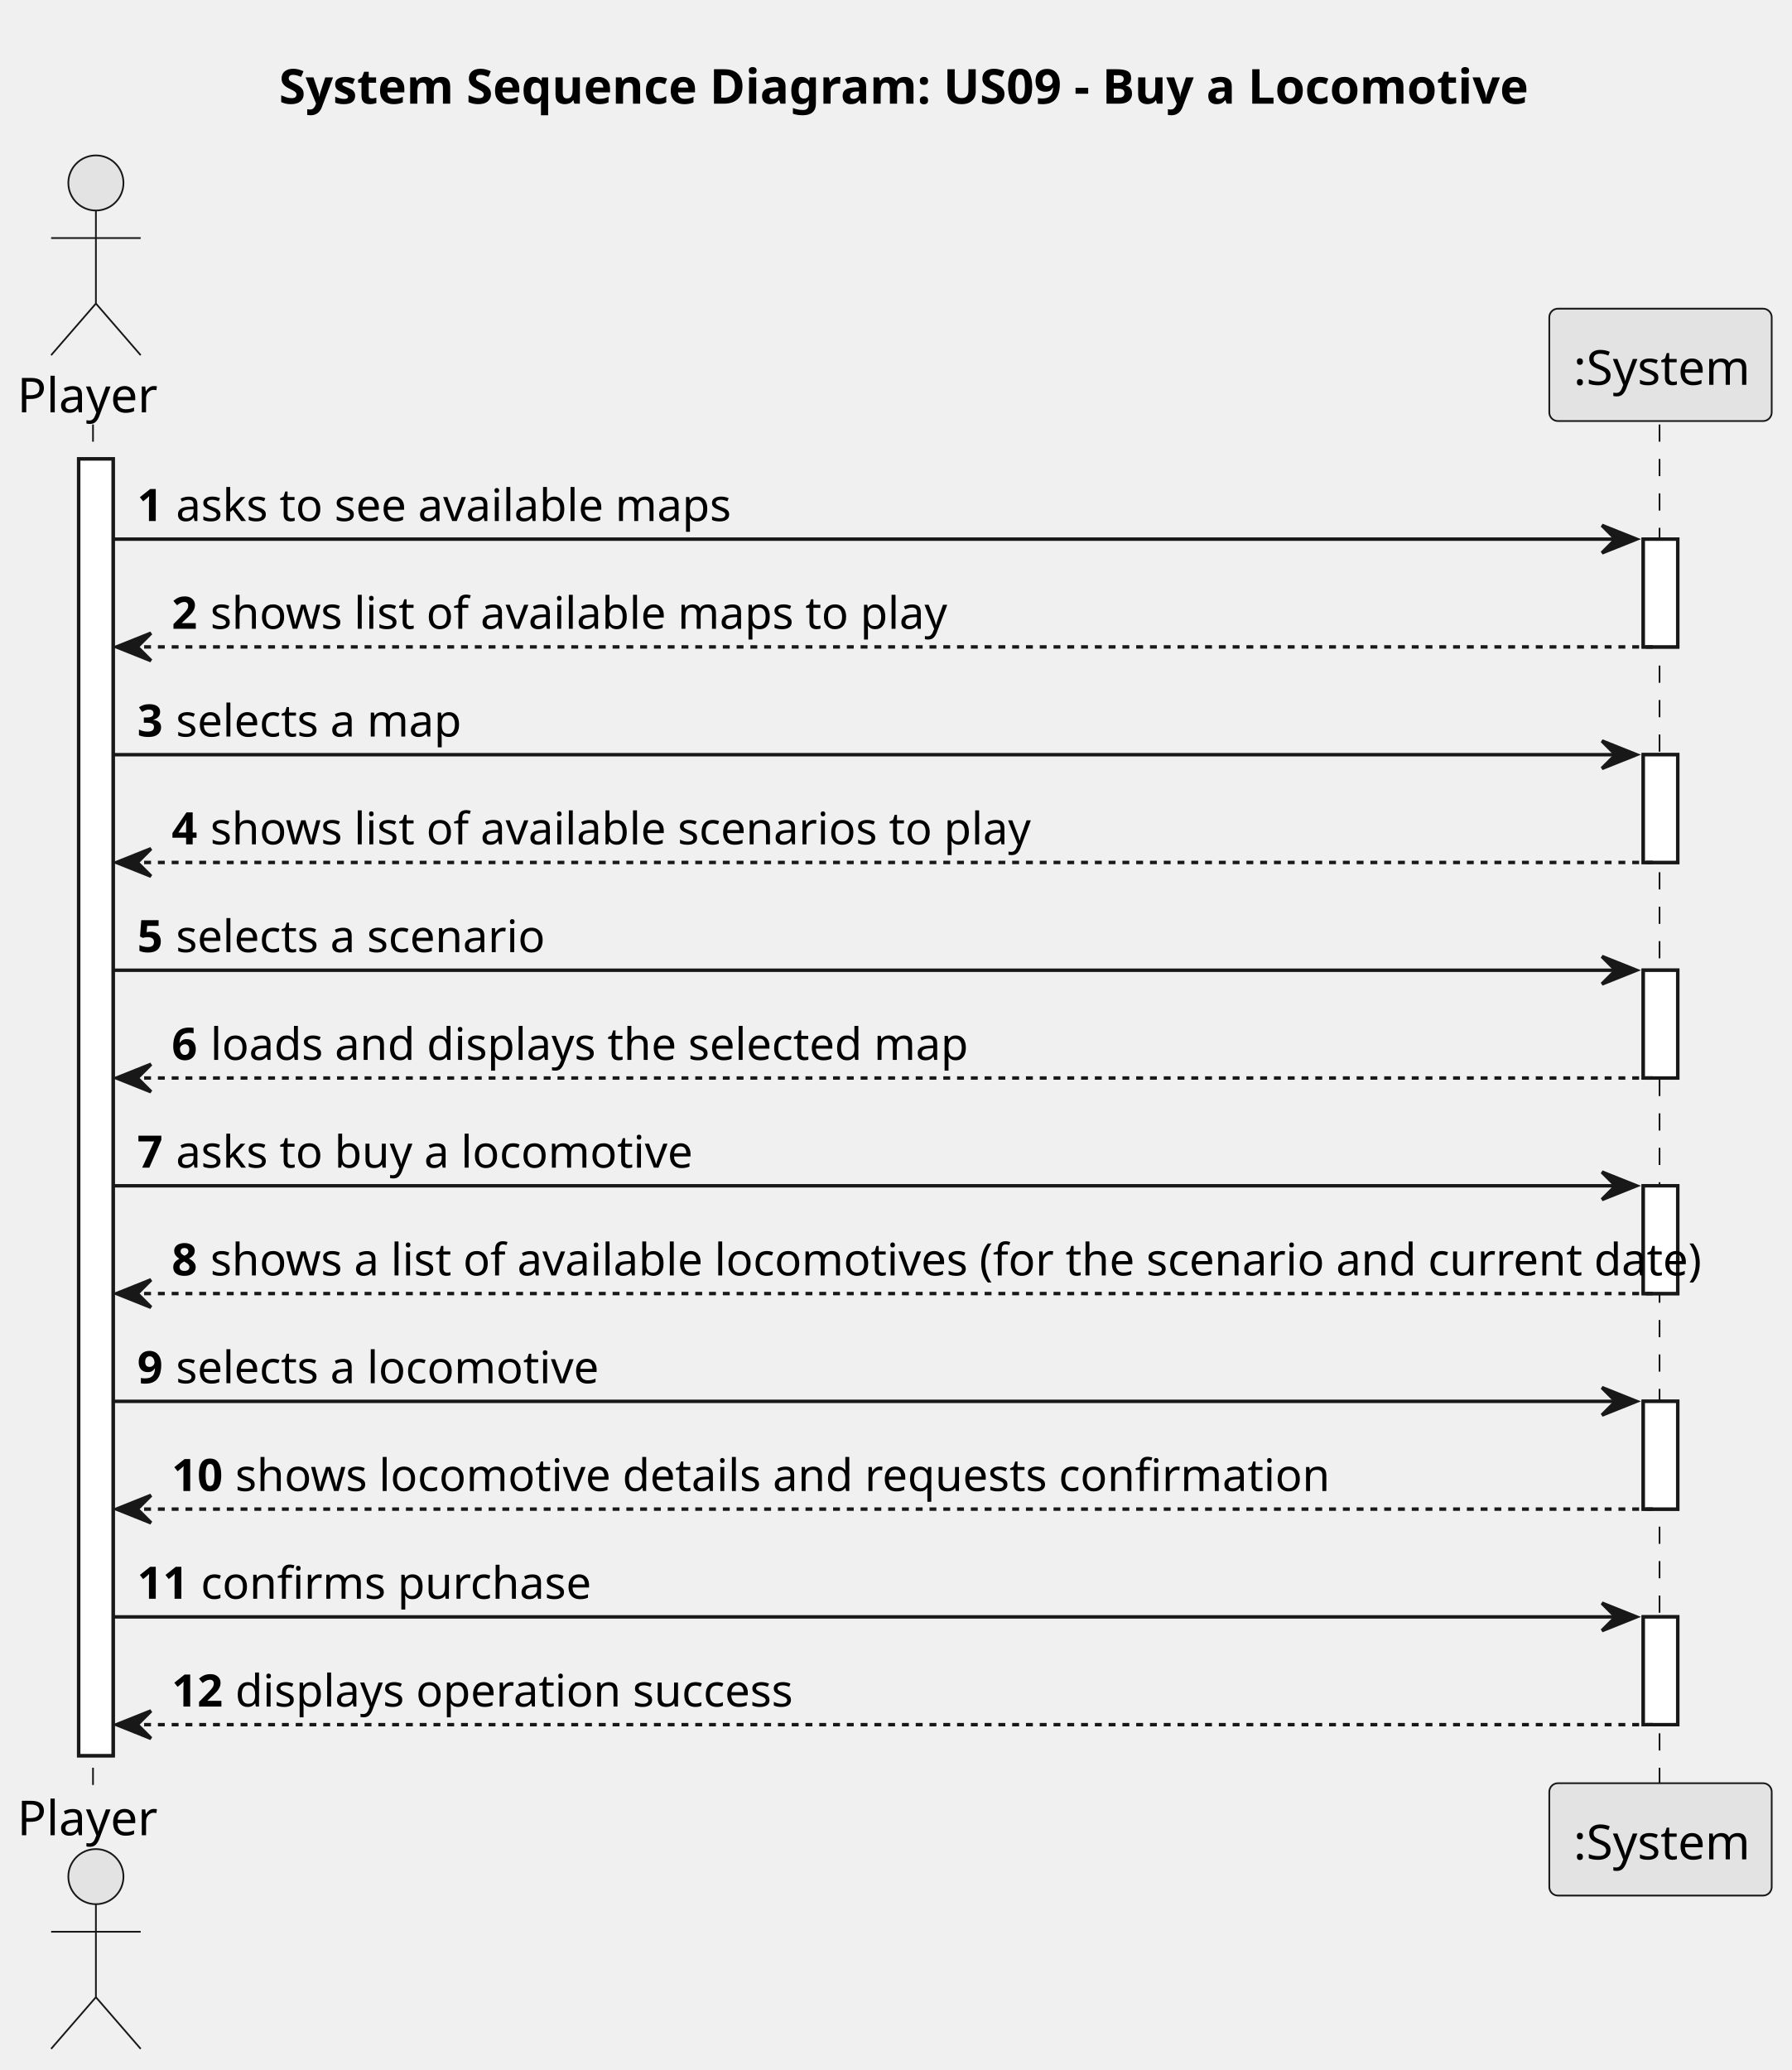
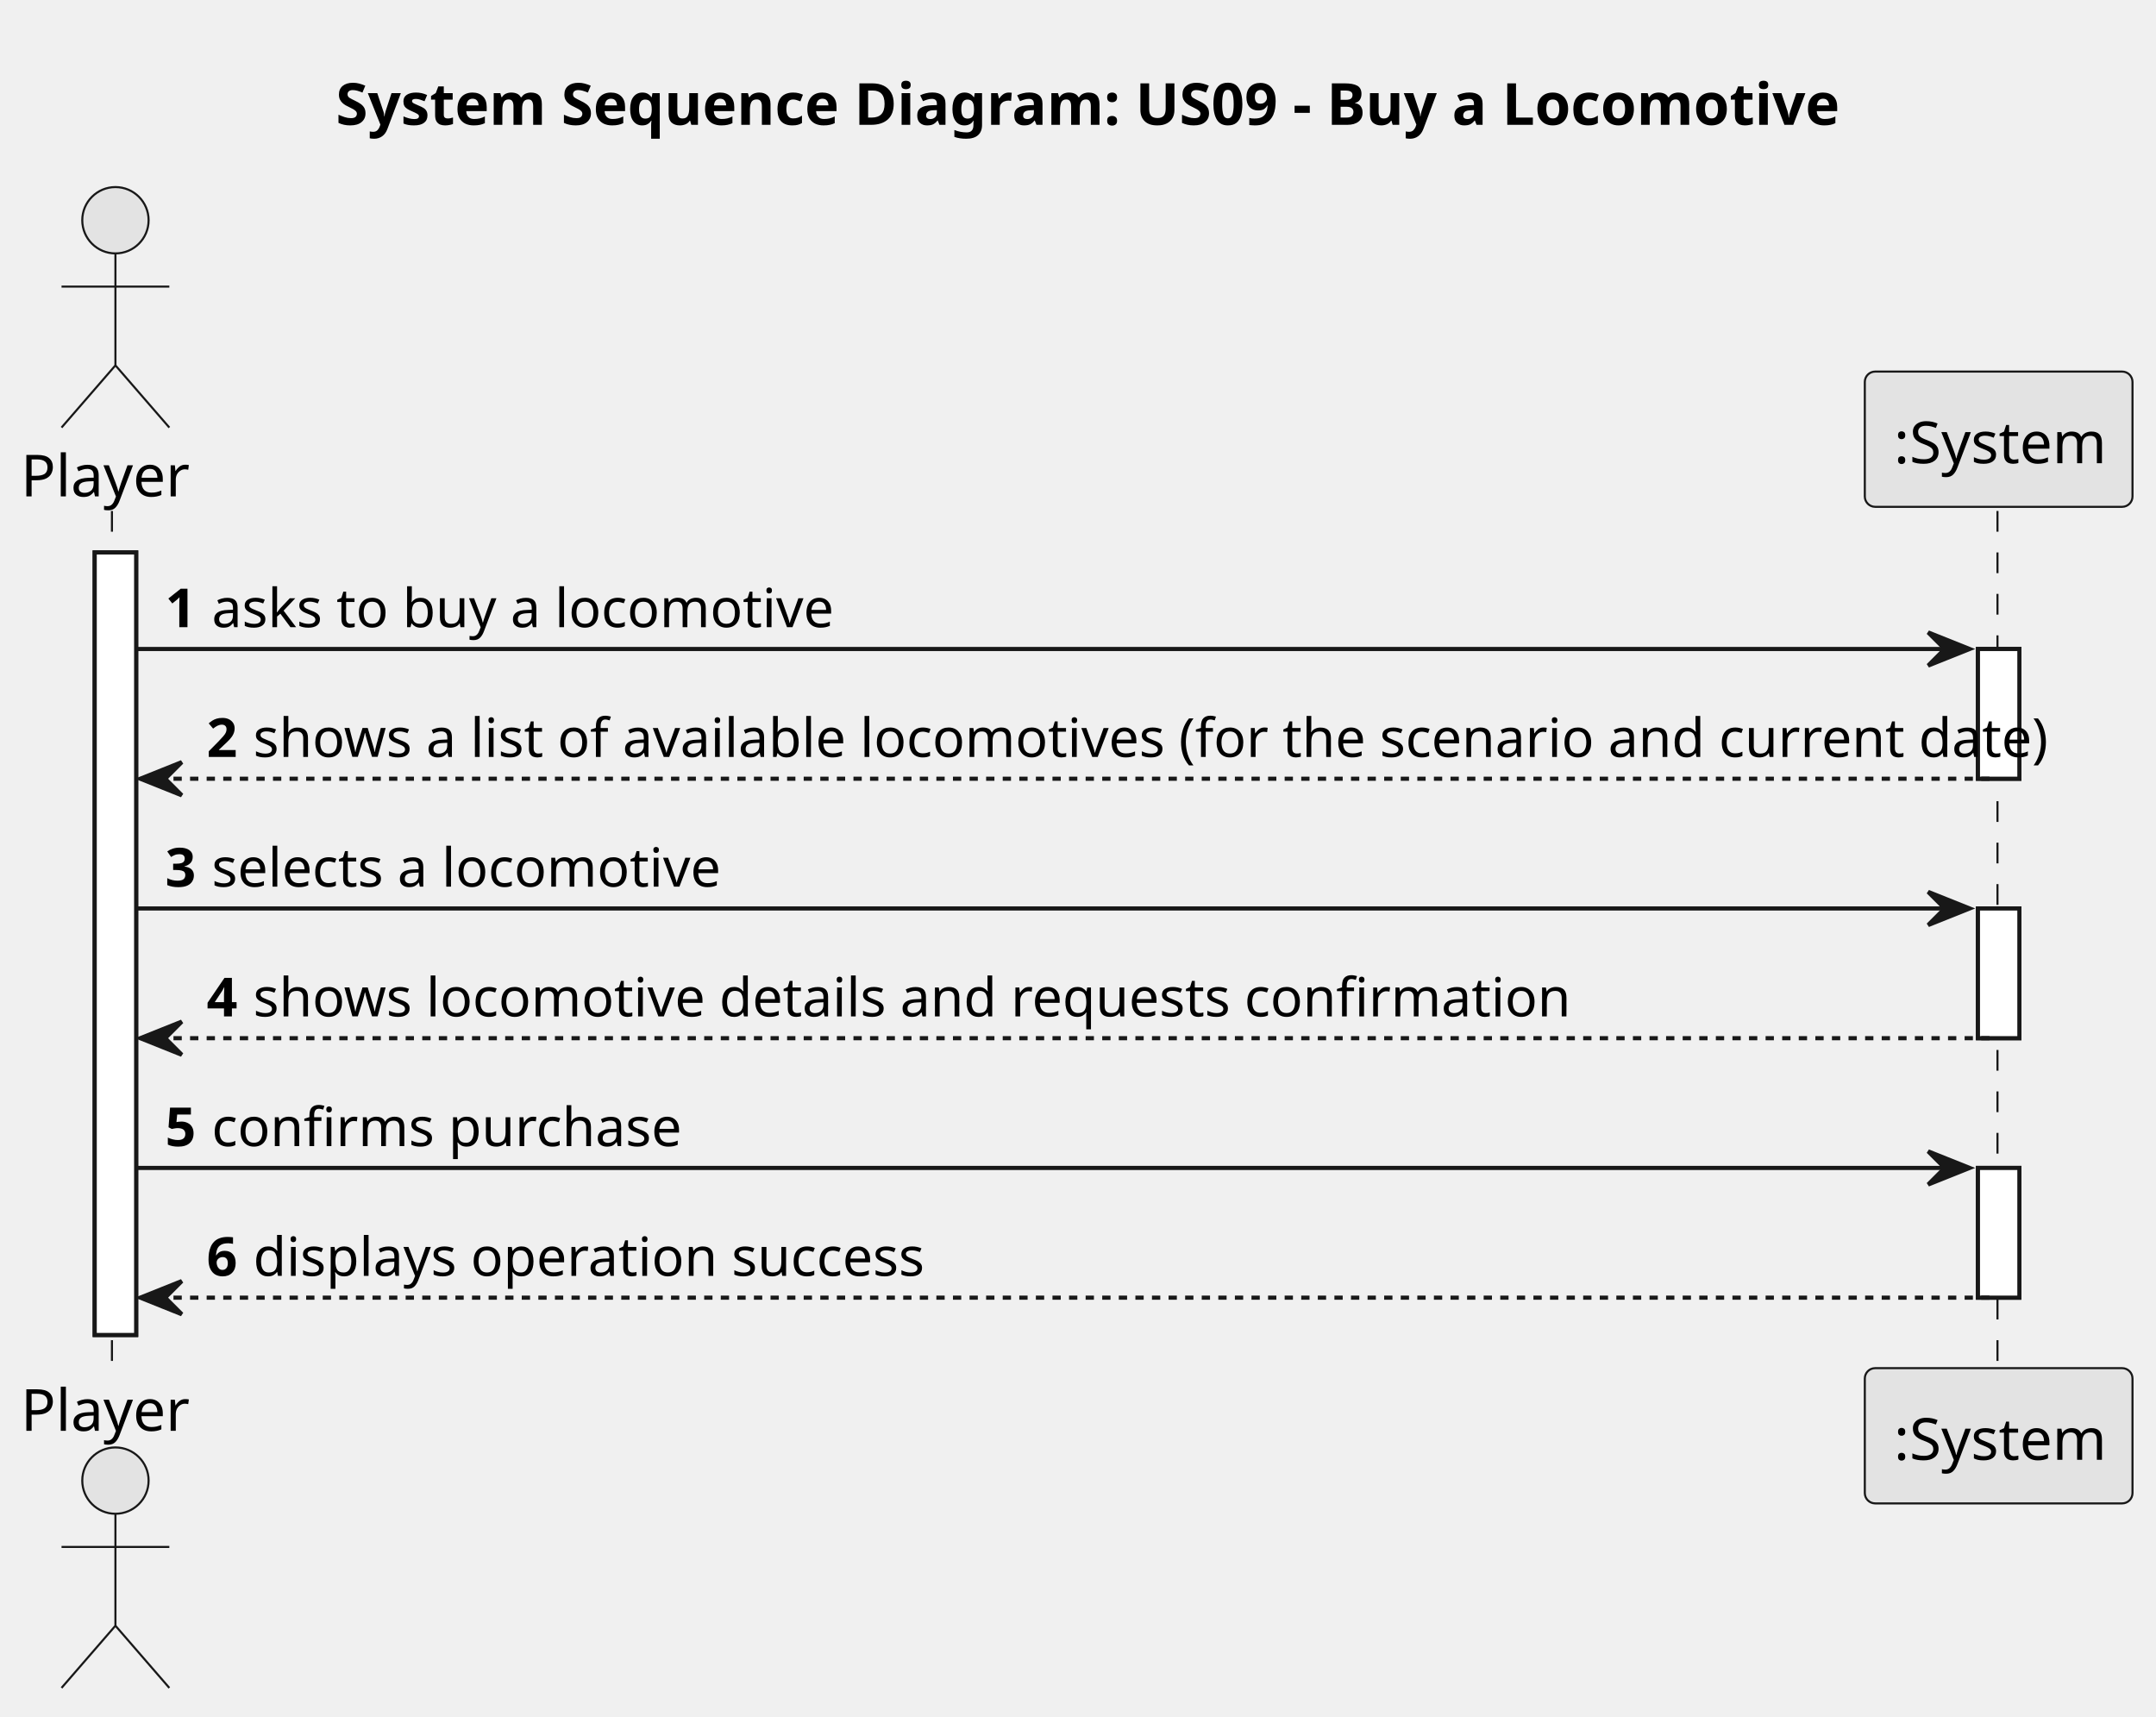
- <svg xmlns="http://www.w3.org/2000/svg" contentStyleType="text/css" height="601px" preserveAspectRatio="none" style="width:520px;height:601px;background:#FFFFFF;" version="1.1" viewBox="0 0 520 601" width="520px" zoomAndPan="magnify">
+ <svg xmlns="http://www.w3.org/2000/svg" contentStyleType="text/css" height="414px" preserveAspectRatio="none" style="width:520px;height:414px;background:#FFFFFF;" version="1.1" viewBox="0 0 520 414" width="520px" zoomAndPan="magnify">
  <defs />
  <g>
    <text fill="#000000" font-family="sans-serif" font-size="14" font-weight="bold" lengthAdjust="spacing" textLength="356.337" x="80.998" y="30.107">System Sequence Diagram: US09 - Buy a Locomotive</text>
-     <rect fill="#FFFFFF" height="376.492" style="stroke:#181818;stroke-width:1.0;" width="10" x="22.841" y="133.242" />
+     <rect fill="#FFFFFF" height="188.746" style="stroke:#181818;stroke-width:1.0;" width="10" x="22.841" y="133.242" />
    <rect fill="#FFFFFF" height="31.291" style="stroke:#181818;stroke-width:1.0;" width="10" x="477.051" y="156.533" />
    <rect fill="#FFFFFF" height="31.291" style="stroke:#181818;stroke-width:1.0;" width="10" x="477.051" y="219.115" />
    <rect fill="#FFFFFF" height="31.291" style="stroke:#181818;stroke-width:1.0;" width="10" x="477.051" y="281.697" />
-     <rect fill="#FFFFFF" height="31.291" style="stroke:#181818;stroke-width:1.0;" width="10" x="477.051" y="344.279" />
-     <rect fill="#FFFFFF" height="31.291" style="stroke:#181818;stroke-width:1.0;" width="10" x="477.051" y="406.861" />
-     <rect fill="#FFFFFF" height="31.291" style="stroke:#181818;stroke-width:1.0;" width="10" x="477.051" y="469.443" />
-     <line style="stroke:#181818;stroke-width:0.5;stroke-dasharray:5.0,5.0;" x1="27" x2="27" y1="123.242" y2="518.734" />
-     <line style="stroke:#181818;stroke-width:0.5;stroke-dasharray:5.0,5.0;" x1="481.768" x2="481.768" y1="123.242" y2="518.734" />
+     <line style="stroke:#181818;stroke-width:0.5;stroke-dasharray:5.0,5.0;" x1="27" x2="27" y1="123.242" y2="330.988" />
+     <line style="stroke:#181818;stroke-width:0.5;stroke-dasharray:5.0,5.0;" x1="481.768" x2="481.768" y1="123.242" y2="330.988" />
    <text fill="#000000" font-family="sans-serif" font-size="14" lengthAdjust="spacing" textLength="39.683" x="5" y="119.728">Player</text>
    <ellipse cx="27.841" cy="53.121" fill="#E3E3E3" rx="8" ry="8" style="stroke:#181818;stroke-width:0.5;" />
    <path d="M27.841,61.121 L27.841,88.121 M14.841,69.121 L40.841,69.121 M27.841,88.121 L14.841,103.121 M27.841,88.121 L40.841,103.121 " fill="none" style="stroke:#181818;stroke-width:0.5;" />
-     <text fill="#000000" font-family="sans-serif" font-size="14" lengthAdjust="spacing" textLength="39.683" x="5" y="532.842">Player</text>
-     <ellipse cx="27.841" cy="544.856" fill="#E3E3E3" rx="8" ry="8" style="stroke:#181818;stroke-width:0.5;" />
-     <path d="M27.841,552.856 L27.841,579.856 M14.841,560.856 L40.841,560.856 M27.841,579.856 L14.841,594.856 M27.841,579.856 L40.841,594.856 " fill="none" style="stroke:#181818;stroke-width:0.5;" />
+     <text fill="#000000" font-family="sans-serif" font-size="14" lengthAdjust="spacing" textLength="39.683" x="5" y="345.096">Player</text>
+     <ellipse cx="27.841" cy="357.109" fill="#E3E3E3" rx="8" ry="8" style="stroke:#181818;stroke-width:0.5;" />
+     <path d="M27.841,365.109 L27.841,392.109 M14.841,373.109 L40.841,373.109 M27.841,392.109 L14.841,407.109 M27.841,392.109 L40.841,407.109 " fill="none" style="stroke:#181818;stroke-width:0.5;" />
    <rect fill="#E3E3E3" height="32.621" rx="2.5" ry="2.5" style="stroke:#181818;stroke-width:0.5;" width="64.565" x="449.768" y="89.621" />
    <text fill="#000000" font-family="sans-serif" font-size="14" lengthAdjust="spacing" textLength="50.565" x="456.768" y="111.728">:System</text>
-     <rect fill="#E3E3E3" height="32.621" rx="2.5" ry="2.5" style="stroke:#181818;stroke-width:0.5;" width="64.565" x="449.768" y="517.734" />
-     <text fill="#000000" font-family="sans-serif" font-size="14" lengthAdjust="spacing" textLength="50.565" x="456.768" y="539.842">:System</text>
-     <rect fill="#FFFFFF" height="376.492" style="stroke:#181818;stroke-width:1.0;" width="10" x="22.841" y="133.242" />
+     <rect fill="#E3E3E3" height="32.621" rx="2.5" ry="2.5" style="stroke:#181818;stroke-width:0.5;" width="64.565" x="449.768" y="329.988" />
+     <text fill="#000000" font-family="sans-serif" font-size="14" lengthAdjust="spacing" textLength="50.565" x="456.768" y="352.096">:System</text>
+     <rect fill="#FFFFFF" height="188.746" style="stroke:#181818;stroke-width:1.0;" width="10" x="22.841" y="133.242" />
    <rect fill="#FFFFFF" height="31.291" style="stroke:#181818;stroke-width:1.0;" width="10" x="477.051" y="156.533" />
    <rect fill="#FFFFFF" height="31.291" style="stroke:#181818;stroke-width:1.0;" width="10" x="477.051" y="219.115" />
    <rect fill="#FFFFFF" height="31.291" style="stroke:#181818;stroke-width:1.0;" width="10" x="477.051" y="281.697" />
-     <rect fill="#FFFFFF" height="31.291" style="stroke:#181818;stroke-width:1.0;" width="10" x="477.051" y="344.279" />
-     <rect fill="#FFFFFF" height="31.291" style="stroke:#181818;stroke-width:1.0;" width="10" x="477.051" y="406.861" />
-     <rect fill="#FFFFFF" height="31.291" style="stroke:#181818;stroke-width:1.0;" width="10" x="477.051" y="469.443" />
    <polygon fill="#181818" points="465.051,152.533,475.051,156.533,465.051,160.533,469.051,156.533" style="stroke:#181818;stroke-width:1.0;" />
    <line style="stroke:#181818;stroke-width:1.0;" x1="32.841" x2="471.051" y1="156.533" y2="156.533" />
    <text fill="#000000" font-family="sans-serif" font-size="13" font-weight="bold" lengthAdjust="spacing" textLength="7.23" x="39.841" y="151.27">1</text>
-     <text fill="#000000" font-family="sans-serif" font-size="13" lengthAdjust="spacing" textLength="156.083" x="51.071" y="151.27">asks to see available maps</text>
+     <text fill="#000000" font-family="sans-serif" font-size="13" lengthAdjust="spacing" textLength="142.346" x="51.071" y="151.27">asks to buy a locomotive</text>
    <polygon fill="#181818" points="43.841,183.824,33.841,187.824,43.841,191.824,39.841,187.824" style="stroke:#181818;stroke-width:1.0;" />
    <line style="stroke:#181818;stroke-width:1.0;stroke-dasharray:2.0,2.0;" x1="37.841" x2="481.051" y1="187.824" y2="187.824" />
    <text fill="#000000" font-family="sans-serif" font-size="13" font-weight="bold" lengthAdjust="spacing" textLength="7.23" x="49.841" y="182.561">2</text>
-     <text fill="#000000" font-family="sans-serif" font-size="13" lengthAdjust="spacing" textLength="203.042" x="61.071" y="182.561">shows list of available maps to play</text>
+     <text fill="#000000" font-family="sans-serif" font-size="13" lengthAdjust="spacing" textLength="408.979" x="61.071" y="182.561">shows a list of available locomotives (for the scenario and current date)</text>
    <polygon fill="#181818" points="465.051,215.115,475.051,219.115,465.051,223.115,469.051,219.115" style="stroke:#181818;stroke-width:1.0;" />
    <line style="stroke:#181818;stroke-width:1.0;" x1="32.841" x2="471.051" y1="219.115" y2="219.115" />
    <text fill="#000000" font-family="sans-serif" font-size="13" font-weight="bold" lengthAdjust="spacing" textLength="7.23" x="39.841" y="213.852">3</text>
-     <text fill="#000000" font-family="sans-serif" font-size="13" lengthAdjust="spacing" textLength="80.203" x="51.071" y="213.852">selects a map</text>
+     <text fill="#000000" font-family="sans-serif" font-size="13" lengthAdjust="spacing" textLength="117.051" x="51.071" y="213.852">selects a locomotive</text>
    <polygon fill="#181818" points="43.841,246.406,33.841,250.406,43.841,254.406,39.841,250.406" style="stroke:#181818;stroke-width:1.0;" />
    <line style="stroke:#181818;stroke-width:1.0;stroke-dasharray:2.0,2.0;" x1="37.841" x2="481.051" y1="250.406" y2="250.406" />
    <text fill="#000000" font-family="sans-serif" font-size="13" font-weight="bold" lengthAdjust="spacing" textLength="7.23" x="49.841" y="245.144">4</text>
-     <text fill="#000000" font-family="sans-serif" font-size="13" lengthAdjust="spacing" textLength="226.891" x="61.071" y="245.144">shows list of available scenarios to play</text>
+     <text fill="#000000" font-family="sans-serif" font-size="13" lengthAdjust="spacing" textLength="296.981" x="61.071" y="245.144">shows locomotive details and requests confirmation</text>
    <polygon fill="#181818" points="465.051,277.697,475.051,281.697,465.051,285.697,469.051,281.697" style="stroke:#181818;stroke-width:1.0;" />
    <line style="stroke:#181818;stroke-width:1.0;" x1="32.841" x2="471.051" y1="281.697" y2="281.697" />
    <text fill="#000000" font-family="sans-serif" font-size="13" font-weight="bold" lengthAdjust="spacing" textLength="7.23" x="39.841" y="276.435">5</text>
-     <text fill="#000000" font-family="sans-serif" font-size="13" lengthAdjust="spacing" textLength="104.051" x="51.071" y="276.435">selects a scenario</text>
+     <text fill="#000000" font-family="sans-serif" font-size="13" lengthAdjust="spacing" textLength="106.209" x="51.071" y="276.435">confirms purchase</text>
    <polygon fill="#181818" points="43.841,308.988,33.841,312.988,43.841,316.988,39.841,312.988" style="stroke:#181818;stroke-width:1.0;" />
    <line style="stroke:#181818;stroke-width:1.0;stroke-dasharray:2.0,2.0;" x1="37.841" x2="481.051" y1="312.988" y2="312.988" />
    <text fill="#000000" font-family="sans-serif" font-size="13" font-weight="bold" lengthAdjust="spacing" textLength="7.23" x="49.841" y="307.726">6</text>
-     <text fill="#000000" font-family="sans-serif" font-size="13" lengthAdjust="spacing" textLength="209.574" x="61.071" y="307.726">loads and displays the selected map</text>
-     <polygon fill="#181818" points="465.051,340.279,475.051,344.279,465.051,348.279,469.051,344.279" style="stroke:#181818;stroke-width:1.0;" />
-     <line style="stroke:#181818;stroke-width:1.0;" x1="32.841" x2="471.051" y1="344.279" y2="344.279" />
-     <text fill="#000000" font-family="sans-serif" font-size="13" font-weight="bold" lengthAdjust="spacing" textLength="7.23" x="39.841" y="339.017">7</text>
-     <text fill="#000000" font-family="sans-serif" font-size="13" lengthAdjust="spacing" textLength="142.346" x="51.071" y="339.017">asks to buy a locomotive</text>
-     <polygon fill="#181818" points="43.841,371.57,33.841,375.57,43.841,379.57,39.841,375.57" style="stroke:#181818;stroke-width:1.0;" />
-     <line style="stroke:#181818;stroke-width:1.0;stroke-dasharray:2.0,2.0;" x1="37.841" x2="481.051" y1="375.57" y2="375.57" />
-     <text fill="#000000" font-family="sans-serif" font-size="13" font-weight="bold" lengthAdjust="spacing" textLength="7.23" x="49.841" y="370.308">8</text>
-     <text fill="#000000" font-family="sans-serif" font-size="13" lengthAdjust="spacing" textLength="408.979" x="61.071" y="370.308">shows a list of available locomotives (for the scenario and current date)</text>
-     <polygon fill="#181818" points="465.051,402.861,475.051,406.861,465.051,410.861,469.051,406.861" style="stroke:#181818;stroke-width:1.0;" />
-     <line style="stroke:#181818;stroke-width:1.0;" x1="32.841" x2="471.051" y1="406.861" y2="406.861" />
-     <text fill="#000000" font-family="sans-serif" font-size="13" font-weight="bold" lengthAdjust="spacing" textLength="7.23" x="39.841" y="401.599">9</text>
-     <text fill="#000000" font-family="sans-serif" font-size="13" lengthAdjust="spacing" textLength="117.051" x="51.071" y="401.599">selects a locomotive</text>
-     <polygon fill="#181818" points="43.841,434.152,33.841,438.152,43.841,442.152,39.841,438.152" style="stroke:#181818;stroke-width:1.0;" />
-     <line style="stroke:#181818;stroke-width:1.0;stroke-dasharray:2.0,2.0;" x1="37.841" x2="481.051" y1="438.152" y2="438.152" />
-     <text fill="#000000" font-family="sans-serif" font-size="13" font-weight="bold" lengthAdjust="spacing" textLength="14.46" x="49.841" y="432.89">10</text>
-     <text fill="#000000" font-family="sans-serif" font-size="13" lengthAdjust="spacing" textLength="296.981" x="68.301" y="432.89">shows locomotive details and requests confirmation</text>
-     <polygon fill="#181818" points="465.051,465.443,475.051,469.443,465.051,473.443,469.051,469.443" style="stroke:#181818;stroke-width:1.0;" />
-     <line style="stroke:#181818;stroke-width:1.0;" x1="32.841" x2="471.051" y1="469.443" y2="469.443" />
-     <text fill="#000000" font-family="sans-serif" font-size="13" font-weight="bold" lengthAdjust="spacing" textLength="14.46" x="39.841" y="464.181">11</text>
-     <text fill="#000000" font-family="sans-serif" font-size="13" lengthAdjust="spacing" textLength="106.209" x="58.301" y="464.181">confirms purchase</text>
-     <polygon fill="#181818" points="43.841,496.734,33.841,500.734,43.841,504.734,39.841,500.734" style="stroke:#181818;stroke-width:1.0;" />
-     <line style="stroke:#181818;stroke-width:1.0;stroke-dasharray:2.0,2.0;" x1="37.841" x2="481.051" y1="500.734" y2="500.734" />
-     <text fill="#000000" font-family="sans-serif" font-size="13" font-weight="bold" lengthAdjust="spacing" textLength="14.46" x="49.841" y="495.472">12</text>
-     <text fill="#000000" font-family="sans-serif" font-size="13" lengthAdjust="spacing" textLength="155.359" x="68.301" y="495.472">displays operation success</text>
+     <text fill="#000000" font-family="sans-serif" font-size="13" lengthAdjust="spacing" textLength="155.359" x="61.071" y="307.726">displays operation success</text>
  </g>
</svg>
